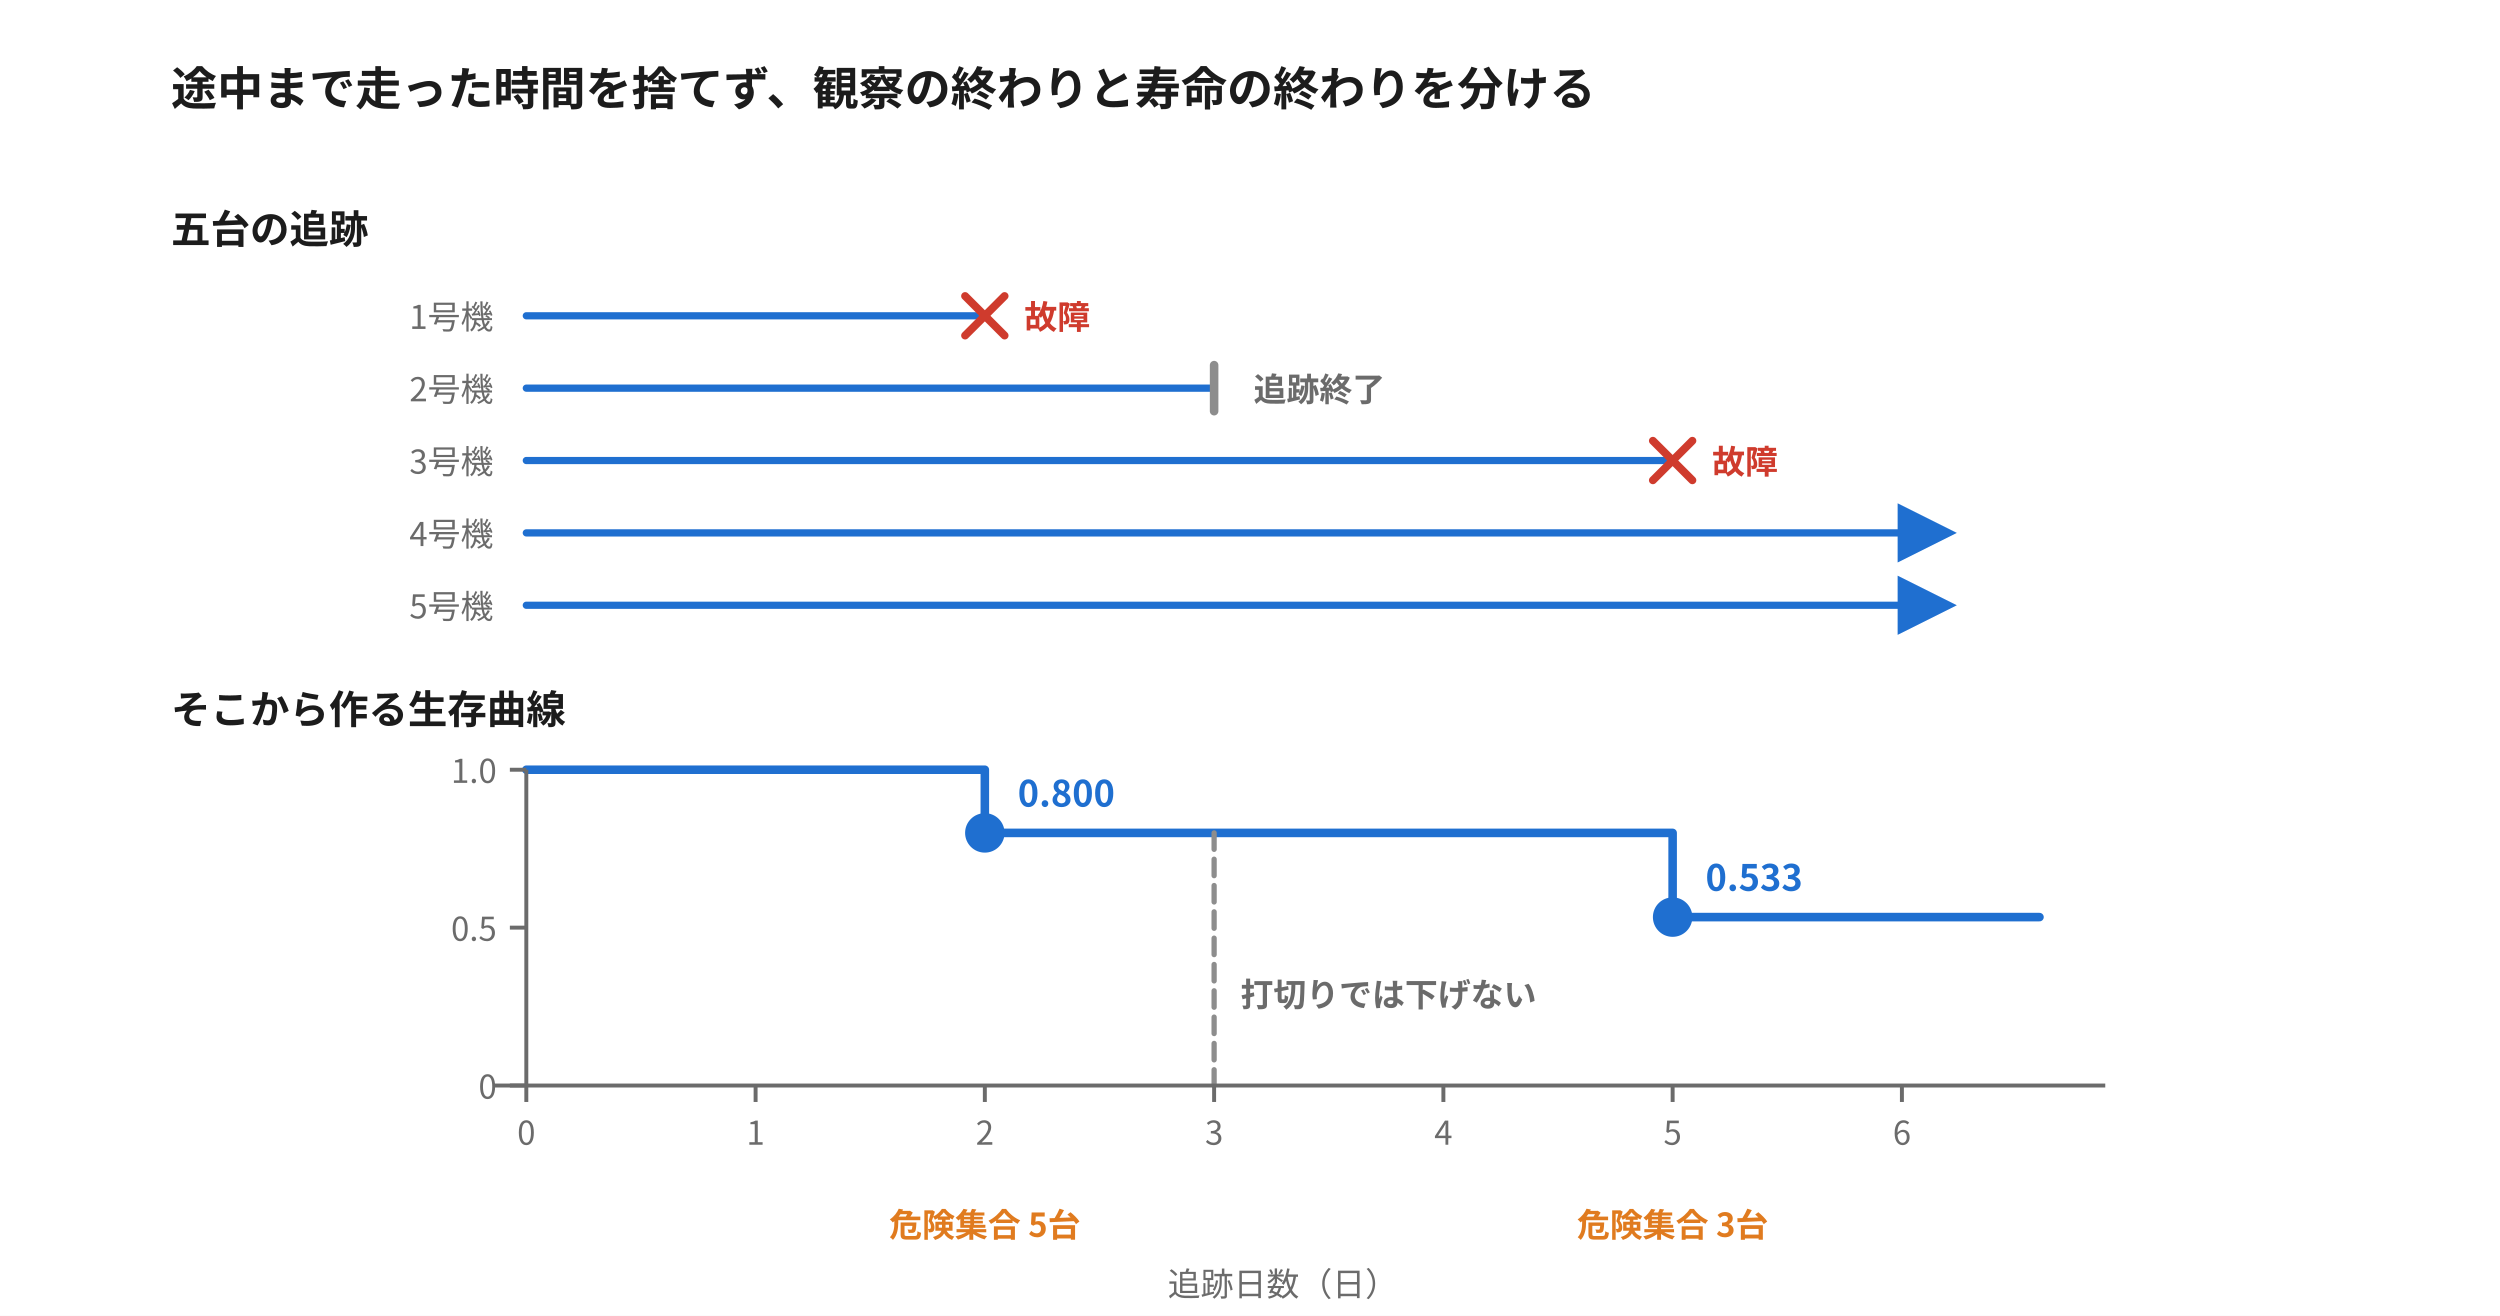
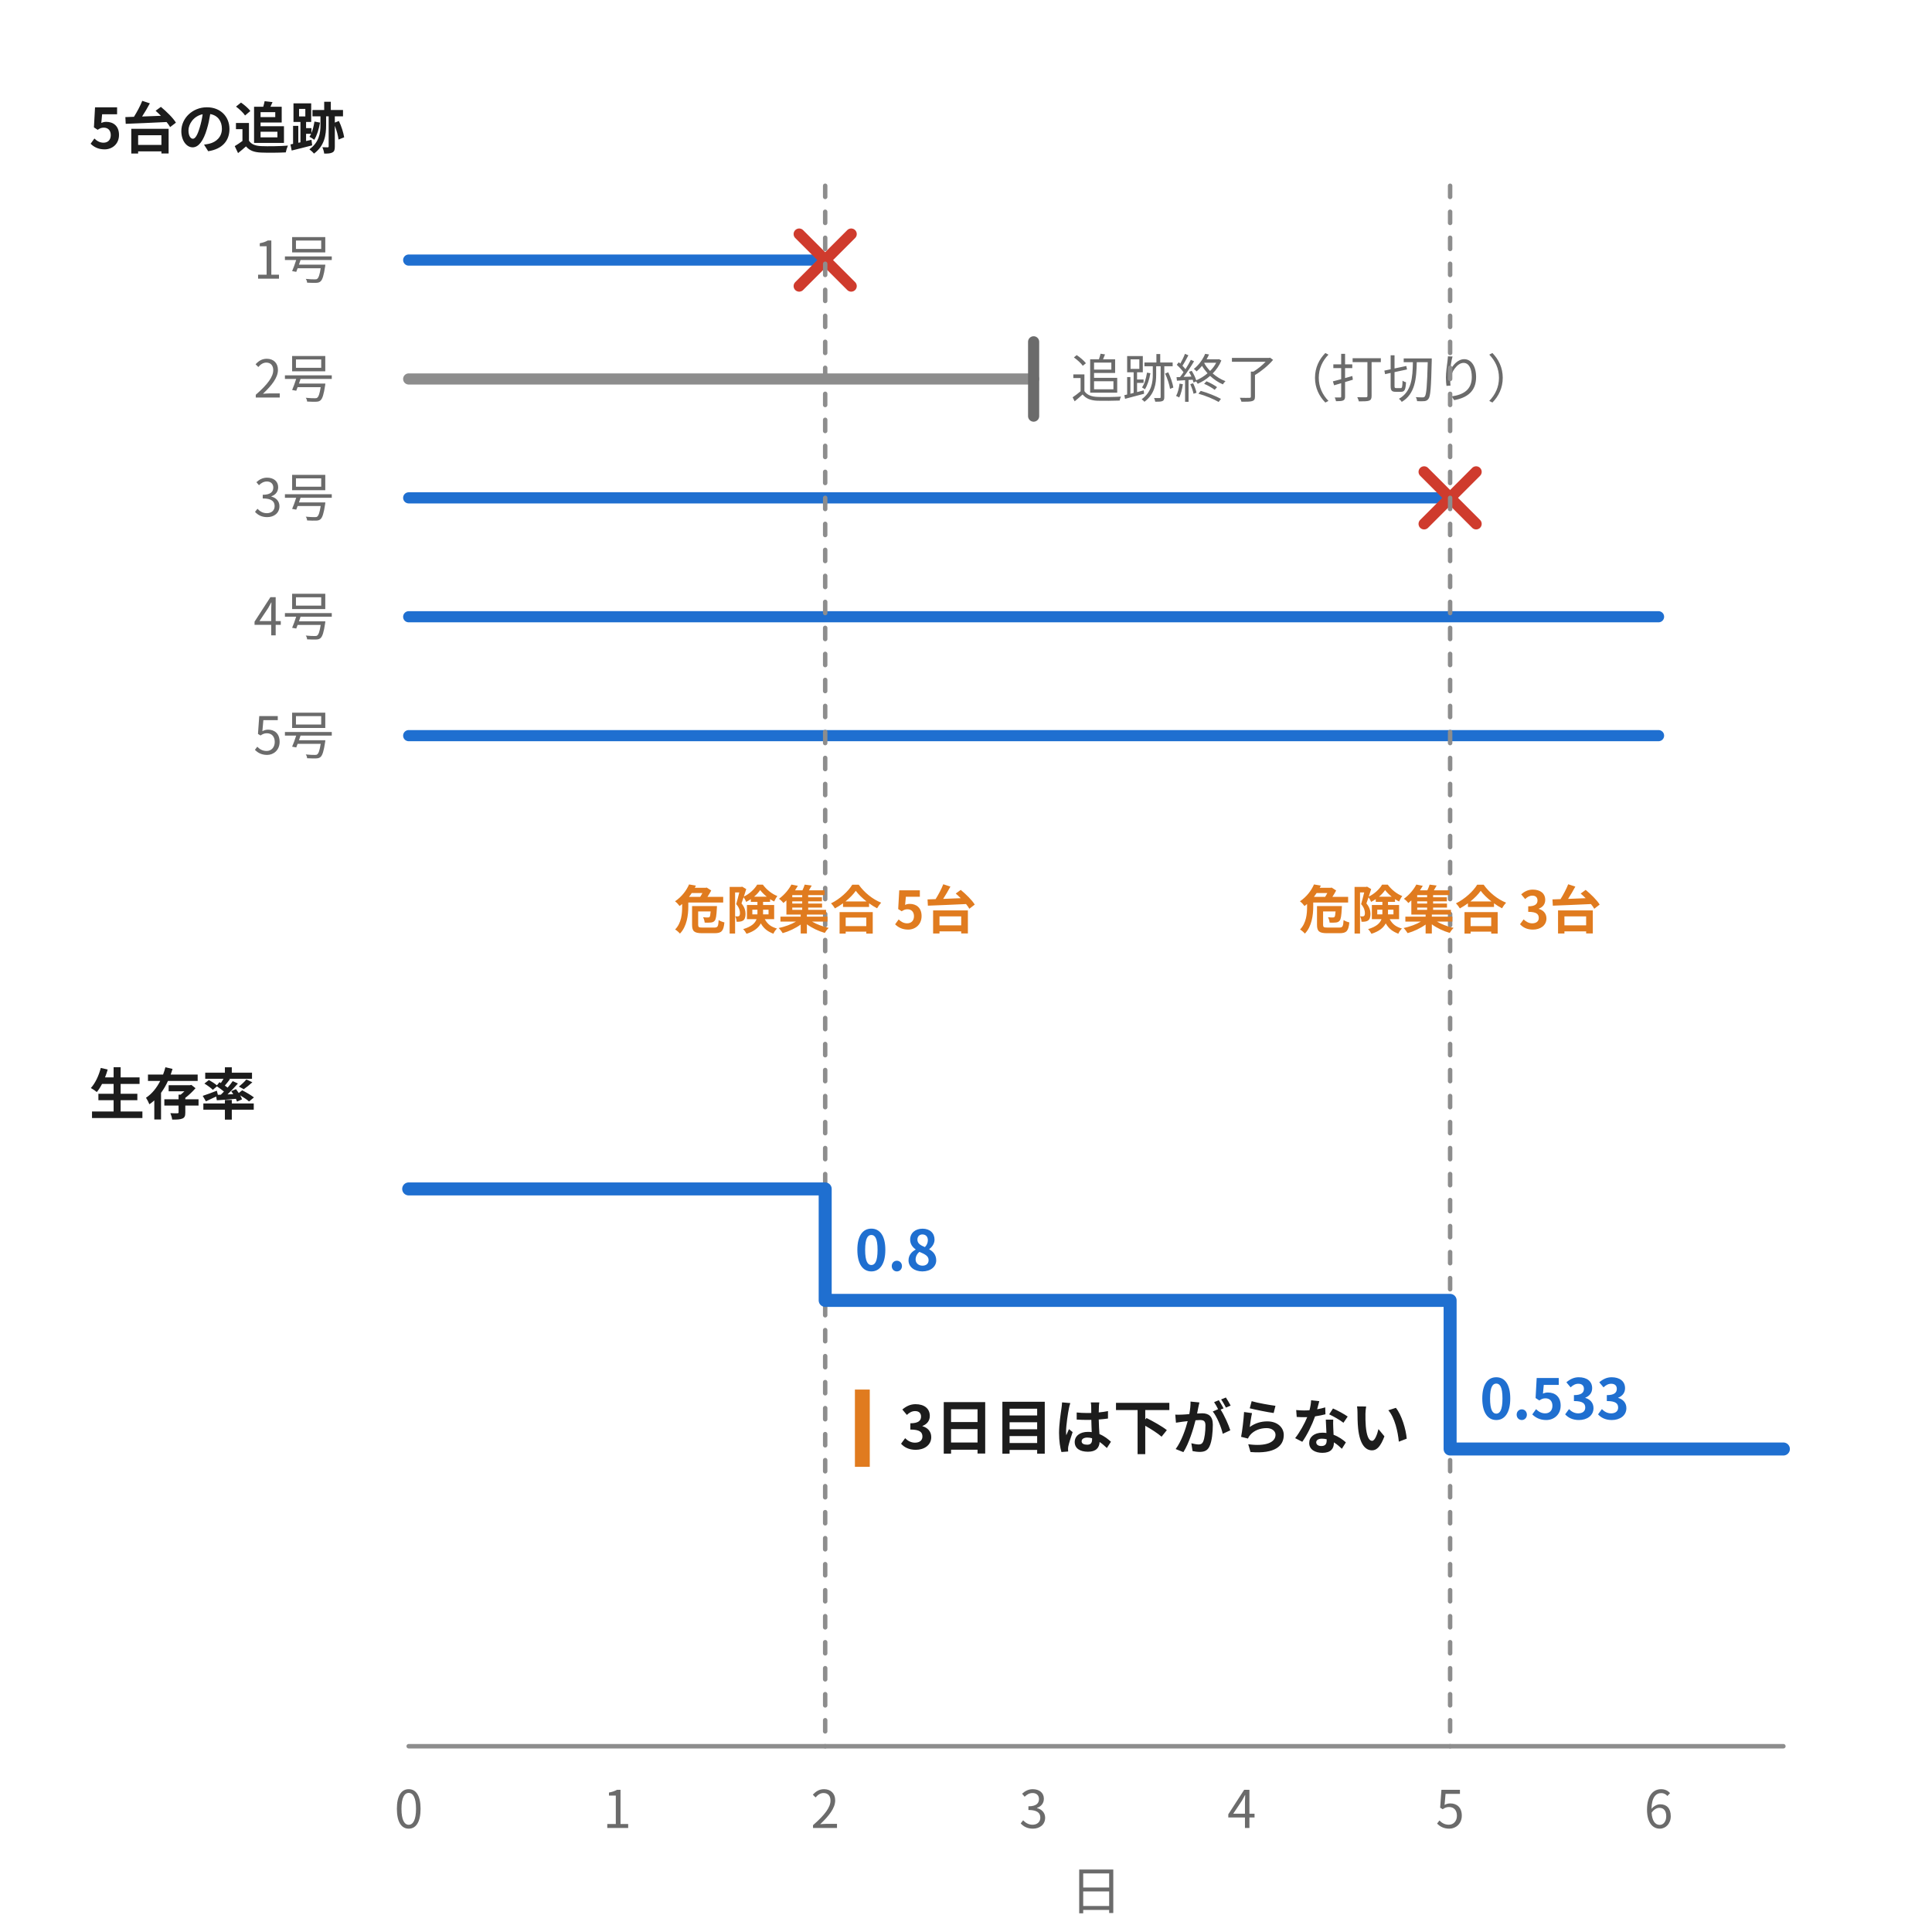
- <svg xmlns="http://www.w3.org/2000/svg" viewBox="0 0 760 400" role="img" aria-labelledby="title desc">
-   <defs>
-     <marker id="ahf1f6fd09_0" viewBox="0 0 10 10" refX="8.5" refY="5" markerWidth="9.0" markerHeight="9.0" orient="auto">
-       <path d="M 0 0 L 10 5 L 0 10 z" fill="#1f6fd0" />
-     </marker>
-   </defs>
-   <rect x="0" y="0" width="760" height="400" fill="#ffffff" />
-   <text x="52" y="32" font-family="Noto Sans CJK JP, Hiragino Sans, Noto Sans JP, Yu Gothic, sans-serif" font-size="14" fill="#1c1c1c" text-anchor="start" font-weight="700">途中まで走った時間を捨てず、観察の終わりと寿命の終わりを分ける</text>
-   <text x="52" y="74" font-family="Noto Sans CJK JP, Hiragino Sans, Noto Sans JP, Yu Gothic, sans-serif" font-size="12" fill="#1c1c1c" text-anchor="start" font-weight="700">五台の追跡</text>
-   <text x="150" y="100" font-family="Noto Sans CJK JP, Hiragino Sans, Noto Sans JP, Yu Gothic, sans-serif" font-size="10" fill="#6b6b6b" text-anchor="end" font-weight="400">1号機</text>
-   <line x1="160.0" y1="96" x2="299.39" y2="96" stroke="#1f6fd0" stroke-width="2.2" stroke-linecap="round" opacity="1" />
-   <line x1="293.39" y1="90" x2="305.39" y2="102" stroke="#cf3b2d" stroke-width="2.4" stroke-linecap="round" opacity="1" data-role="glyph" />
-   <line x1="305.39" y1="90" x2="293.39" y2="102" stroke="#cf3b2d" stroke-width="2.4" stroke-linecap="round" opacity="1" data-role="glyph" />
-   <text x="311.39" y="100" font-family="Noto Sans CJK JP, Hiragino Sans, Noto Sans JP, Yu Gothic, sans-serif" font-size="10" fill="#cf3b2d" text-anchor="start" font-weight="700">故障</text>
-   <text x="150" y="122" font-family="Noto Sans CJK JP, Hiragino Sans, Noto Sans JP, Yu Gothic, sans-serif" font-size="10" fill="#6b6b6b" text-anchor="end" font-weight="400">2号機</text>
-   <line x1="160.0" y1="118" x2="369.09" y2="118" stroke="#1f6fd0" stroke-width="2.2" stroke-linecap="round" opacity="1" />
-   <line x1="369.09" y1="111" x2="369.09" y2="125" stroke="#8d8d8d" stroke-width="2.6" stroke-linecap="round" opacity="1" />
-   <text x="381.09" y="122" font-family="Noto Sans CJK JP, Hiragino Sans, Noto Sans JP, Yu Gothic, sans-serif" font-size="10" fill="#6b6b6b" text-anchor="start" font-weight="700">追跡終了</text>
-   <text x="150" y="144" font-family="Noto Sans CJK JP, Hiragino Sans, Noto Sans JP, Yu Gothic, sans-serif" font-size="10" fill="#6b6b6b" text-anchor="end" font-weight="400">3号機</text>
-   <line x1="160.0" y1="140" x2="508.48" y2="140" stroke="#1f6fd0" stroke-width="2.2" stroke-linecap="round" opacity="1" />
-   <line x1="502.48" y1="134" x2="514.48" y2="146" stroke="#cf3b2d" stroke-width="2.4" stroke-linecap="round" opacity="1" data-role="glyph" />
-   <line x1="514.48" y1="134" x2="502.48" y2="146" stroke="#cf3b2d" stroke-width="2.4" stroke-linecap="round" opacity="1" data-role="glyph" />
-   <text x="520.48" y="144" font-family="Noto Sans CJK JP, Hiragino Sans, Noto Sans JP, Yu Gothic, sans-serif" font-size="10" fill="#cf3b2d" text-anchor="start" font-weight="700">故障</text>
-   <text x="150" y="166" font-family="Noto Sans CJK JP, Hiragino Sans, Noto Sans JP, Yu Gothic, sans-serif" font-size="10" fill="#6b6b6b" text-anchor="end" font-weight="400">4号機</text>
-   <line x1="160.0" y1="162" x2="578.18" y2="162" stroke="#1f6fd0" stroke-width="2.2" stroke-linecap="round" opacity="1" />
-   <line x1="578.18" y1="162" x2="592.18" y2="162" stroke="#1f6fd0" stroke-width="2.0" stroke-linecap="round" marker-end="url(#ahf1f6fd09_0)" />
-   <text x="150" y="188" font-family="Noto Sans CJK JP, Hiragino Sans, Noto Sans JP, Yu Gothic, sans-serif" font-size="10" fill="#6b6b6b" text-anchor="end" font-weight="400">5号機</text>
-   <line x1="160.0" y1="184" x2="578.18" y2="184" stroke="#1f6fd0" stroke-width="2.2" stroke-linecap="round" opacity="1" />
-   <line x1="578.18" y1="184" x2="592.18" y2="184" stroke="#1f6fd0" stroke-width="2.0" stroke-linecap="round" marker-end="url(#ahf1f6fd09_0)" />
-   <text x="52" y="220" font-family="Noto Sans CJK JP, Hiragino Sans, Noto Sans JP, Yu Gothic, sans-serif" font-size="12" fill="#1c1c1c" text-anchor="start" font-weight="700">そこから作る生存曲線</text>
-   <path d="M 160 234 L 299.39 234 L 299.39 253.2 L 508.48 253.2 L 508.48 278.8 L 620 278.8" fill="none" stroke="#1f6fd0" stroke-width="2.6" stroke-linecap="round" stroke-linejoin="round" opacity="1" />
-   <circle cx="299.39" cy="253.2" r="5.5" fill="#1f6fd0" stroke="#1f6fd0" stroke-width="1.0" opacity="1" />
-   <text x="309.39" y="245.2" font-family="Noto Sans CJK JP, Hiragino Sans, Noto Sans JP, Yu Gothic, sans-serif" font-size="11" fill="#1f6fd0" text-anchor="start" font-weight="700">0.800</text>
-   <text x="299.39" y="376" font-family="Noto Sans CJK JP, Hiragino Sans, Noto Sans JP, Yu Gothic, sans-serif" font-size="10" fill="#e07b1f" text-anchor="middle" font-weight="700">危険集合 5台</text>
-   <circle cx="508.48" cy="278.8" r="5.5" fill="#1f6fd0" stroke="#1f6fd0" stroke-width="1.0" opacity="1" />
-   <text x="518.48" y="270.8" font-family="Noto Sans CJK JP, Hiragino Sans, Noto Sans JP, Yu Gothic, sans-serif" font-size="11" fill="#1f6fd0" text-anchor="start" font-weight="700">0.533</text>
-   <text x="508.48" y="376" font-family="Noto Sans CJK JP, Hiragino Sans, Noto Sans JP, Yu Gothic, sans-serif" font-size="10" fill="#e07b1f" text-anchor="middle" font-weight="700">危険集合 3台</text>
-   <line x1="369.09" y1="253.2" x2="369.09" y2="330" stroke="#8d8d8d" stroke-width="1.6" stroke-linecap="round" opacity="1" stroke-dasharray="5 3" />
-   <text x="377.09" y="306" font-family="Noto Sans CJK JP, Hiragino Sans, Noto Sans JP, Yu Gothic, sans-serif" font-size="10" fill="#6b6b6b" text-anchor="start" font-weight="700">打切りでは下げない</text>
-   <line x1="150" y1="330" x2="640" y2="330" stroke="#6b6b6b" stroke-width="1.2" stroke-linecap="butt" opacity="1" />
-   <line x1="160.0" y1="330" x2="160.0" y2="335" stroke="#6b6b6b" stroke-width="1.2" stroke-linecap="butt" opacity="1" />
-   <text x="160.0" y="348" font-family="Noto Sans CJK JP, Hiragino Sans, Noto Sans JP, Yu Gothic, sans-serif" font-size="10" fill="#6b6b6b" text-anchor="middle" font-weight="400">0</text>
-   <line x1="229.7" y1="330" x2="229.7" y2="335" stroke="#6b6b6b" stroke-width="1.2" stroke-linecap="butt" opacity="1" />
-   <text x="229.7" y="348" font-family="Noto Sans CJK JP, Hiragino Sans, Noto Sans JP, Yu Gothic, sans-serif" font-size="10" fill="#6b6b6b" text-anchor="middle" font-weight="400">1</text>
-   <line x1="299.39" y1="330" x2="299.39" y2="335" stroke="#6b6b6b" stroke-width="1.2" stroke-linecap="butt" opacity="1" />
-   <text x="299.39" y="348" font-family="Noto Sans CJK JP, Hiragino Sans, Noto Sans JP, Yu Gothic, sans-serif" font-size="10" fill="#6b6b6b" text-anchor="middle" font-weight="400">2</text>
-   <line x1="369.09" y1="330" x2="369.09" y2="335" stroke="#6b6b6b" stroke-width="1.2" stroke-linecap="butt" opacity="1" />
-   <text x="369.09" y="348" font-family="Noto Sans CJK JP, Hiragino Sans, Noto Sans JP, Yu Gothic, sans-serif" font-size="10" fill="#6b6b6b" text-anchor="middle" font-weight="400">3</text>
-   <line x1="438.79" y1="330" x2="438.79" y2="335" stroke="#6b6b6b" stroke-width="1.2" stroke-linecap="butt" opacity="1" />
-   <text x="438.79" y="348" font-family="Noto Sans CJK JP, Hiragino Sans, Noto Sans JP, Yu Gothic, sans-serif" font-size="10" fill="#6b6b6b" text-anchor="middle" font-weight="400">4</text>
-   <line x1="508.48" y1="330" x2="508.48" y2="335" stroke="#6b6b6b" stroke-width="1.2" stroke-linecap="butt" opacity="1" />
-   <text x="508.48" y="348" font-family="Noto Sans CJK JP, Hiragino Sans, Noto Sans JP, Yu Gothic, sans-serif" font-size="10" fill="#6b6b6b" text-anchor="middle" font-weight="400">5</text>
-   <line x1="578.18" y1="330" x2="578.18" y2="335" stroke="#6b6b6b" stroke-width="1.2" stroke-linecap="butt" opacity="1" />
-   <text x="578.18" y="348" font-family="Noto Sans CJK JP, Hiragino Sans, Noto Sans JP, Yu Gothic, sans-serif" font-size="10" fill="#6b6b6b" text-anchor="middle" font-weight="400">6</text>
-   <text x="390" y="394" font-family="Noto Sans CJK JP, Hiragino Sans, Noto Sans JP, Yu Gothic, sans-serif" font-size="10" fill="#6b6b6b" text-anchor="middle" font-weight="400">追跡日数（日）</text>
-   <line x1="160" y1="330" x2="160" y2="234" stroke="#6b6b6b" stroke-width="1.2" stroke-linecap="butt" opacity="1" />
-   <line x1="155" y1="330.0" x2="160" y2="330.0" stroke="#6b6b6b" stroke-width="1.2" stroke-linecap="butt" opacity="1" />
-   <text x="151" y="334.0" font-family="Noto Sans CJK JP, Hiragino Sans, Noto Sans JP, Yu Gothic, sans-serif" font-size="10" fill="#6b6b6b" text-anchor="end" font-weight="400">0</text>
-   <line x1="155" y1="282.0" x2="160" y2="282.0" stroke="#6b6b6b" stroke-width="1.2" stroke-linecap="butt" opacity="1" />
-   <text x="151" y="286.0" font-family="Noto Sans CJK JP, Hiragino Sans, Noto Sans JP, Yu Gothic, sans-serif" font-size="10" fill="#6b6b6b" text-anchor="end" font-weight="400">0.5</text>
-   <line x1="155" y1="234.0" x2="160" y2="234.0" stroke="#6b6b6b" stroke-width="1.2" stroke-linecap="butt" opacity="1" />
-   <text x="151" y="238.0" font-family="Noto Sans CJK JP, Hiragino Sans, Noto Sans JP, Yu Gothic, sans-serif" font-size="10" fill="#6b6b6b" text-anchor="end" font-weight="400">1.0</text>
+ <svg xmlns="http://www.w3.org/2000/svg" viewBox="0 0 520 520" role="img" aria-labelledby="title">
+   <rect x="0" y="0" width="520" height="520" fill="#ffffff" />
+   <text x="24" y="40" font-family="Noto Sans CJK JP, Hiragino Sans, Yu Gothic, sans-serif" font-size="15" text-anchor="start" font-weight="700" fill="#1c1c1c">5台の追跡</text>
+   <text x="90" y="75" font-family="Noto Sans CJK JP, Hiragino Sans, Yu Gothic, sans-serif" font-size="14" text-anchor="end" fill="#6b6b6b">1号</text>
+   <line x1="110" y1="70" x2="222.1" y2="70" stroke="#1f6fd0" stroke-width="3" stroke-linecap="round" />
+   <line x1="215.1" y1="63" x2="229.1" y2="77" stroke="#cf3b2d" stroke-width="3" stroke-linecap="round" />
+   <line x1="215.1" y1="77" x2="229.1" y2="63" stroke="#cf3b2d" stroke-width="3" stroke-linecap="round" />
+   <text x="90" y="107" font-family="Noto Sans CJK JP, Hiragino Sans, Yu Gothic, sans-serif" font-size="14" text-anchor="end" fill="#6b6b6b">2号</text>
+   <line x1="110" y1="102" x2="278.2" y2="102" stroke="#8d8d8d" stroke-width="3" stroke-linecap="round" />
+   <line x1="278.2" y1="92" x2="278.2" y2="112" stroke="#6b6b6b" stroke-width="3" stroke-linecap="round" />
+   <text x="288.2" y="107" font-family="Noto Sans CJK JP, Hiragino Sans, Yu Gothic, sans-serif" font-size="14" text-anchor="start" fill="#6b6b6b">追跡終了（打切り）</text>
+   <text x="90" y="139" font-family="Noto Sans CJK JP, Hiragino Sans, Yu Gothic, sans-serif" font-size="14" text-anchor="end" fill="#6b6b6b">3号</text>
+   <line x1="110" y1="134" x2="390.3" y2="134" stroke="#1f6fd0" stroke-width="3" stroke-linecap="round" />
+   <line x1="383.3" y1="127" x2="397.3" y2="141" stroke="#cf3b2d" stroke-width="3" stroke-linecap="round" />
+   <line x1="383.3" y1="141" x2="397.3" y2="127" stroke="#cf3b2d" stroke-width="3" stroke-linecap="round" />
+   <text x="90" y="171" font-family="Noto Sans CJK JP, Hiragino Sans, Yu Gothic, sans-serif" font-size="14" text-anchor="end" fill="#6b6b6b">4号</text>
+   <line x1="110" y1="166" x2="446.4" y2="166" stroke="#1f6fd0" stroke-width="3" stroke-linecap="round" />
+   <text x="90" y="203" font-family="Noto Sans CJK JP, Hiragino Sans, Yu Gothic, sans-serif" font-size="14" text-anchor="end" fill="#6b6b6b">5号</text>
+   <line x1="110" y1="198" x2="446.4" y2="198" stroke="#1f6fd0" stroke-width="3" stroke-linecap="round" />
+   <line x1="222.1" y1="50" x2="222.1" y2="470" stroke="#8d8d8d" stroke-width="1.2" stroke-dasharray="3 4" stroke-linecap="round" />
+   <text x="222.1" y="250" font-family="Noto Sans CJK JP, Hiragino Sans, Yu Gothic, sans-serif" font-size="14" text-anchor="middle" font-weight="700" fill="#e07b1f">危険集合 5台</text>
+   <line x1="390.3" y1="50" x2="390.3" y2="470" stroke="#8d8d8d" stroke-width="1.2" stroke-dasharray="3 4" stroke-linecap="round" />
+   <text x="390.3" y="250" font-family="Noto Sans CJK JP, Hiragino Sans, Yu Gothic, sans-serif" font-size="14" text-anchor="middle" font-weight="700" fill="#e07b1f">危険集合 3台</text>
+   <text x="24" y="300" font-family="Noto Sans CJK JP, Hiragino Sans, Yu Gothic, sans-serif" font-size="15" text-anchor="start" font-weight="700" fill="#1c1c1c">生存率</text>
+   <path d="M 110 320 L 222.1 320 L 222.1 350 L 390.3 350 L 390.3 390 L 480 390" fill="none" stroke="#1f6fd0" stroke-width="3.5" stroke-linejoin="round" stroke-linecap="round" />
+   <text x="230.1" y="342" font-family="Noto Sans CJK JP, Hiragino Sans, Yu Gothic, sans-serif" font-size="15" text-anchor="start" font-weight="700" fill="#1f6fd0">0.8</text>
+   <text x="398.3" y="382" font-family="Noto Sans CJK JP, Hiragino Sans, Yu Gothic, sans-serif" font-size="15" text-anchor="start" font-weight="700" fill="#1f6fd0">0.533</text>
+   <line x1="110" y1="470" x2="480" y2="470" stroke="#8d8d8d" stroke-width="1.2" stroke-linecap="round" />
+   <text x="110" y="492" font-family="Noto Sans CJK JP, Hiragino Sans, Yu Gothic, sans-serif" font-size="14" text-anchor="middle" fill="#6b6b6b">0</text>
+   <text x="166.1" y="492" font-family="Noto Sans CJK JP, Hiragino Sans, Yu Gothic, sans-serif" font-size="14" text-anchor="middle" fill="#6b6b6b">1</text>
+   <text x="222.1" y="492" font-family="Noto Sans CJK JP, Hiragino Sans, Yu Gothic, sans-serif" font-size="14" text-anchor="middle" fill="#6b6b6b">2</text>
+   <text x="278.2" y="492" font-family="Noto Sans CJK JP, Hiragino Sans, Yu Gothic, sans-serif" font-size="14" text-anchor="middle" fill="#6b6b6b">3</text>
+   <text x="334.2" y="492" font-family="Noto Sans CJK JP, Hiragino Sans, Yu Gothic, sans-serif" font-size="14" text-anchor="middle" fill="#6b6b6b">4</text>
+   <text x="390.3" y="492" font-family="Noto Sans CJK JP, Hiragino Sans, Yu Gothic, sans-serif" font-size="14" text-anchor="middle" fill="#6b6b6b">5</text>
+   <text x="446.4" y="492" font-family="Noto Sans CJK JP, Hiragino Sans, Yu Gothic, sans-serif" font-size="14" text-anchor="middle" fill="#6b6b6b">6</text>
+   <text x="295" y="514" font-family="Noto Sans CJK JP, Hiragino Sans, Yu Gothic, sans-serif" font-size="14" text-anchor="middle" fill="#6b6b6b">日</text>
+   <rect x="230.1" y="374" width="4" height="20.8" fill="#e07b1f" stroke="none" stroke-width="1.2" />
+   <text x="242.1" y="390" font-family="Noto Sans CJK JP, Hiragino Sans, Yu Gothic, sans-serif" font-size="16" text-anchor="start" font-weight="700" fill="#1c1c1c">3日目は下がらない</text>
</svg>
